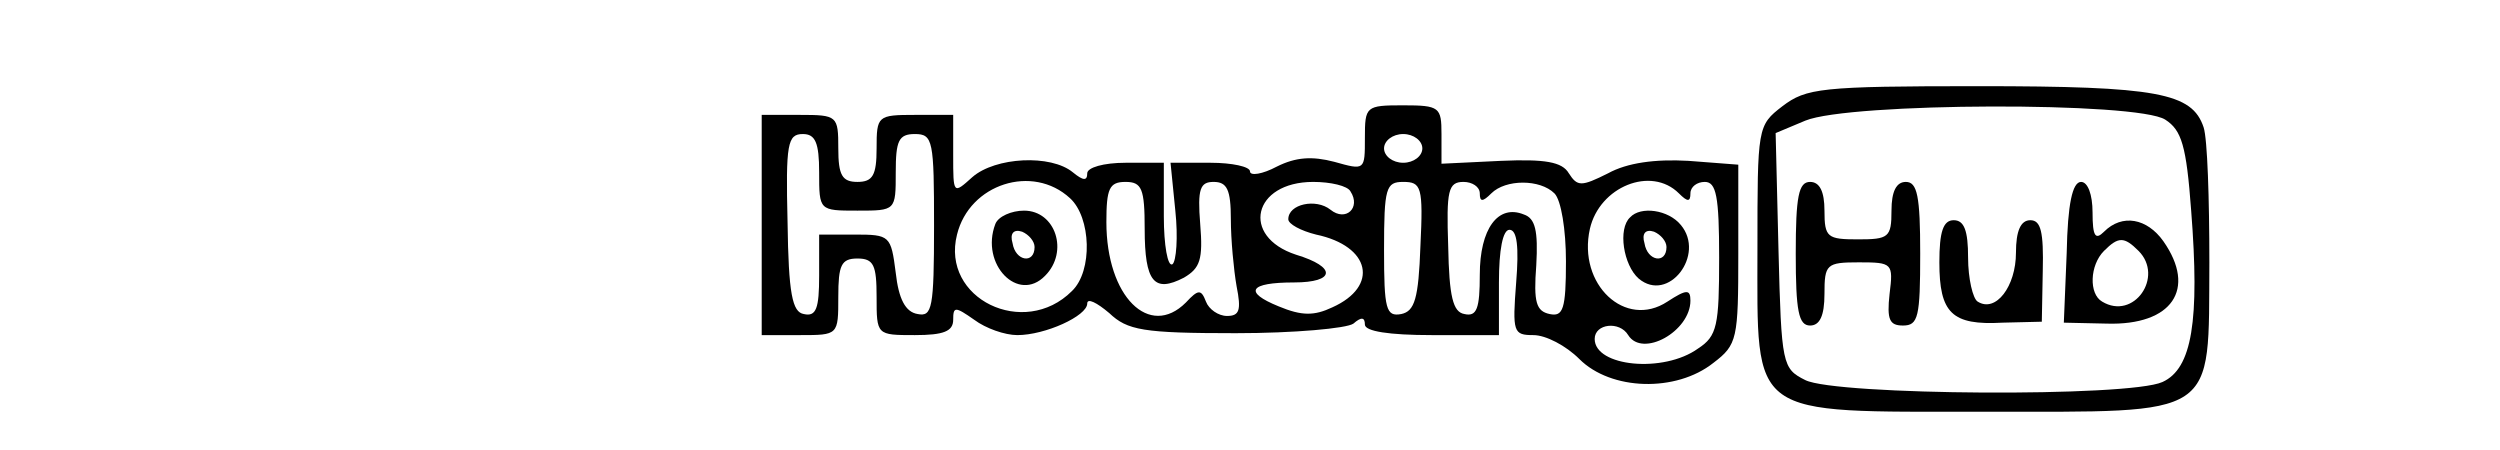
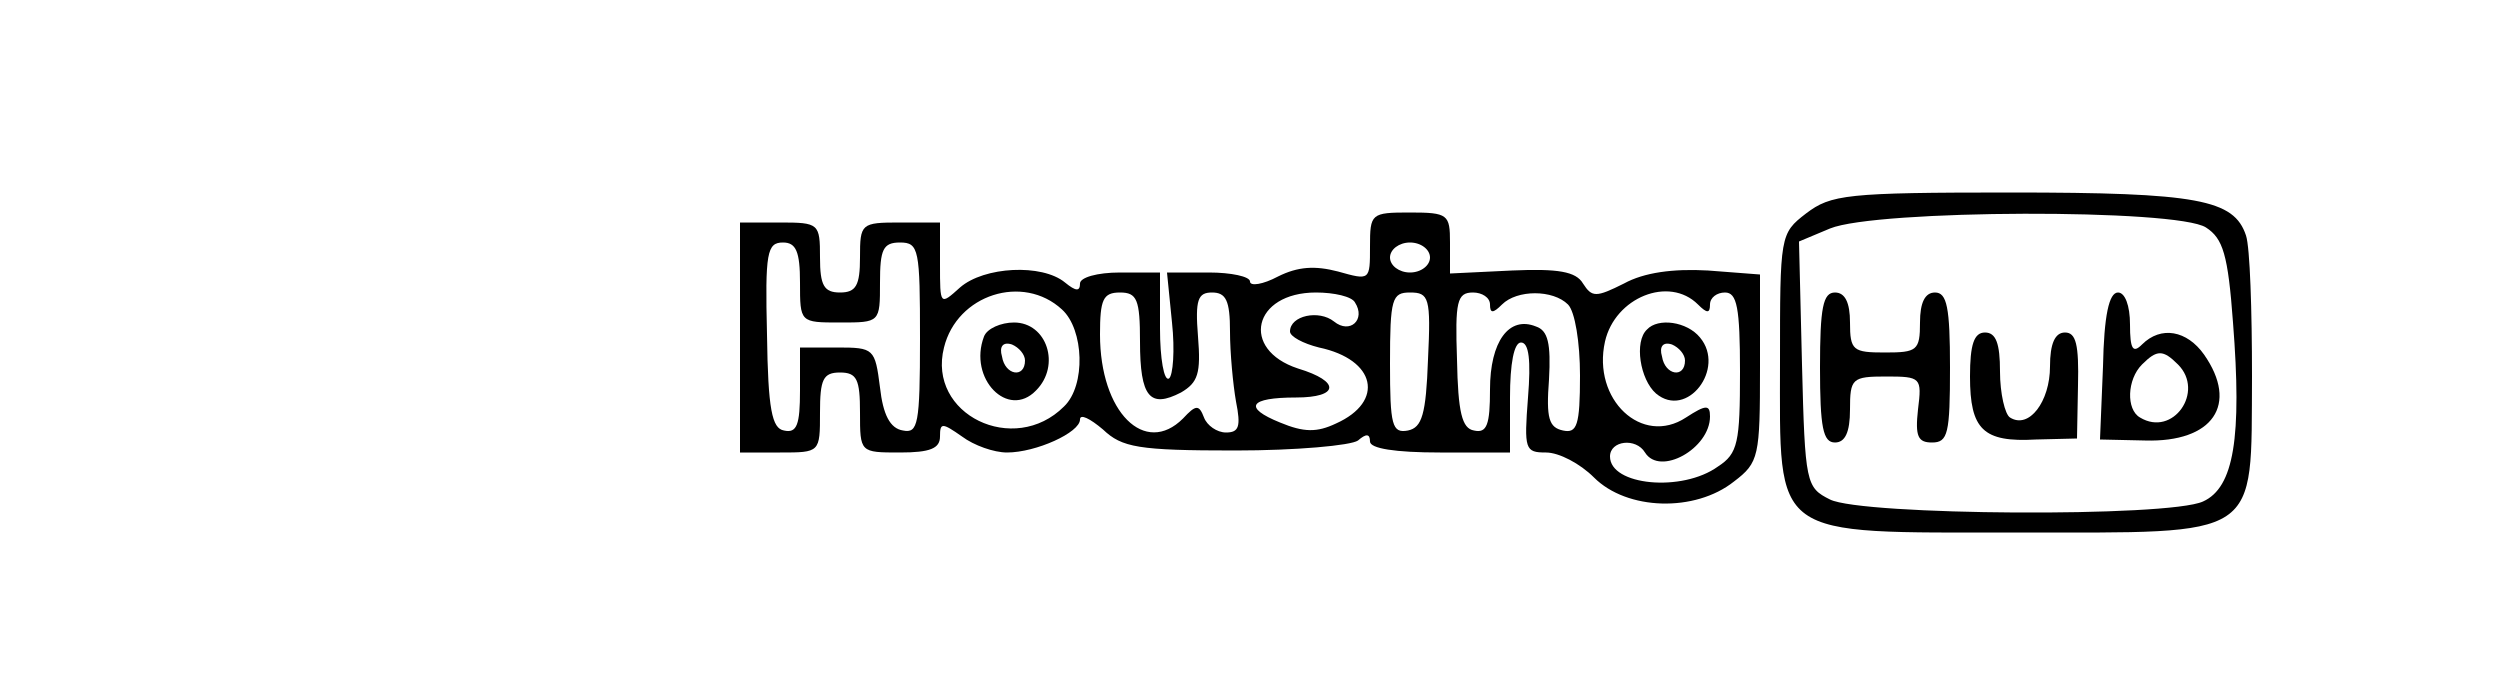
- <svg xmlns="http://www.w3.org/2000/svg" version="1.0" width="150pt" height="27pt" viewBox="0 0 250 47" preserveAspectRatio="xMidYMid meet">
+ <svg xmlns="http://www.w3.org/2000/svg" version="1.0" width="100pt" height="27pt" viewBox="0 0 250 47" preserveAspectRatio="xMidYMid meet">
  <g transform="translate(0,47) scale(0.1,-0.1)" fill="#000000" stroke="none">
    <path d="M1806 359 c-26 -20 -26 -22 -26 -148 0 -179 -11 -171 237 -171 246 0 234 -8 235 156 0 66 -2 129 -6 141 -12 36 -48 43 -235 43 -165 0 -180 -2 -205 -21z m400 -14 c17 -11 22 -27 27 -95 9 -115 1 -165 -30 -179 -35 -16 -341 -14 -373 2 -24 12 -25 16 -28 135 l-3 123 31 13 c46 19 347 20 376 1z" />
    <path d="M1820 205 c0 -60 3 -75 15 -75 10 0 15 10 15 33 0 31 2 33 36 33 35 0 36 -1 32 -33 -3 -27 0 -33 14 -33 16 0 18 9 18 75 0 60 -3 75 -15 75 -10 0 -15 -10 -15 -30 0 -28 -3 -30 -35 -30 -32 0 -35 2 -35 30 0 20 -5 30 -15 30 -12 0 -15 -15 -15 -75z" />
    <path d="M2103 206 l-3 -73 45 -1 c68 -2 94 36 59 86 -17 24 -43 29 -62 10 -9 -9 -12 -5 -12 20 0 19 -5 32 -12 32 -9 0 -14 -23 -15 -74z m75 2 c27 -27 -5 -73 -38 -53 -14 8 -13 38 2 53 15 15 21 15 36 0z" />
    <path d="M1970 196 c0 -53 13 -66 66 -63 l41 1 1 53 c1 41 -2 53 -13 53 -10 0 -15 -11 -15 -34 0 -35 -21 -63 -40 -51 -5 3 -10 24 -10 46 0 28 -4 39 -15 39 -11 0 -15 -12 -15 -44z" />
    <path d="M1370 326 c0 -34 0 -34 -32 -25 -23 6 -40 5 -60 -5 -15 -8 -28 -10 -28 -5 0 5 -19 9 -41 9 l-42 0 5 -50 c3 -28 1 -53 -3 -56 -5 -3 -9 20 -9 50 l0 56 -40 0 c-23 0 -40 -5 -40 -11 0 -8 -4 -8 -15 1 -23 19 -81 16 -105 -5 -20 -18 -20 -18 -20 23 l0 42 -40 0 c-39 0 -40 -1 -40 -35 0 -28 -4 -35 -20 -35 -16 0 -20 7 -20 35 0 34 -1 35 -40 35 l-40 0 0 -115 0 -115 40 0 c40 0 40 0 40 40 0 33 3 40 20 40 17 0 20 -7 20 -40 0 -40 0 -40 40 -40 30 0 40 4 40 16 0 14 2 14 22 0 12 -9 32 -16 45 -16 29 0 73 20 73 33 0 6 10 1 23 -10 19 -18 35 -21 132 -21 61 0 116 5 123 10 8 7 12 7 12 -1 0 -7 25 -11 70 -11 l70 0 0 55 c0 34 4 55 11 55 8 0 10 -18 7 -55 -4 -52 -3 -55 18 -55 13 0 34 -11 48 -25 33 -33 101 -35 140 -4 25 19 26 25 26 114 l0 93 -52 4 c-35 2 -64 -2 -84 -13 -28 -14 -32 -14 -41 0 -7 12 -25 15 -71 13 l-62 -3 0 31 c0 28 -2 30 -40 30 -39 0 -40 -1 -40 -34z m-570 -36 c0 -40 0 -40 40 -40 40 0 40 0 40 40 0 33 3 40 20 40 19 0 20 -7 20 -96 0 -86 -2 -95 -17 -92 -13 2 -20 16 -23 43 -5 39 -6 40 -43 40 l-37 0 0 -43 c0 -34 -3 -43 -16 -40 -12 2 -16 21 -17 96 -2 82 0 92 16 92 13 0 17 -9 17 -40z m630 25 c0 -8 -9 -15 -20 -15 -11 0 -20 7 -20 15 0 8 9 15 20 15 11 0 20 -7 20 -15z m-368 -52 c22 -20 24 -76 2 -97 -50 -50 -137 -8 -120 59 13 53 79 74 118 38z m78 -32 c0 -56 10 -67 41 -51 17 10 20 19 17 56 -3 37 0 44 14 44 14 0 18 -8 18 -39 0 -21 3 -53 6 -70 5 -25 3 -31 -10 -31 -9 0 -19 7 -22 15 -5 13 -8 13 -21 -1 -38 -38 -83 6 -83 84 0 35 3 42 20 42 17 0 20 -7 20 -49z m215 39 c11 -17 -5 -32 -21 -19 -15 12 -44 6 -44 -10 0 -5 13 -12 29 -16 57 -12 66 -54 17 -76 -19 -9 -32 -9 -56 1 -37 15 -31 25 16 25 43 0 45 16 2 29 -58 19 -45 76 18 76 18 0 36 -4 39 -10z m73 -57 c-2 -55 -6 -68 -20 -71 -16 -3 -18 5 -18 67 0 65 2 71 20 71 19 0 21 -5 18 -67z m62 55 c0 -9 3 -9 12 0 15 15 51 15 66 0 7 -7 12 -38 12 -71 0 -50 -3 -58 -17 -55 -14 3 -17 12 -14 51 2 36 -1 49 -13 53 -27 11 -46 -15 -46 -63 0 -35 -3 -44 -16 -41 -12 2 -16 18 -17 71 -2 58 0 67 16 67 9 0 17 -5 17 -12z m208 0 c9 -9 12 -9 12 0 0 7 7 12 15 12 12 0 15 -15 15 -79 0 -71 -2 -82 -22 -95 -36 -26 -108 -19 -108 10 0 16 26 19 35 4 15 -24 65 4 65 36 0 12 -4 12 -24 -1 -44 -29 -94 18 -81 76 10 44 64 66 93 37z" />
    <path d="M984 236 c-16 -42 24 -83 52 -54 25 25 11 68 -22 68 -13 0 -27 -6 -30 -14z m41 -24 c0 -18 -20 -15 -23 4 -3 10 1 15 10 12 7 -3 13 -10 13 -16z" />
    <path d="M1647 243 c-13 -12 -7 -50 9 -64 31 -26 70 25 44 56 -13 16 -42 20 -53 8z m38 -31 c0 -18 -20 -15 -23 4 -3 10 1 15 10 12 7 -3 13 -10 13 -16z" />
  </g>
</svg>
